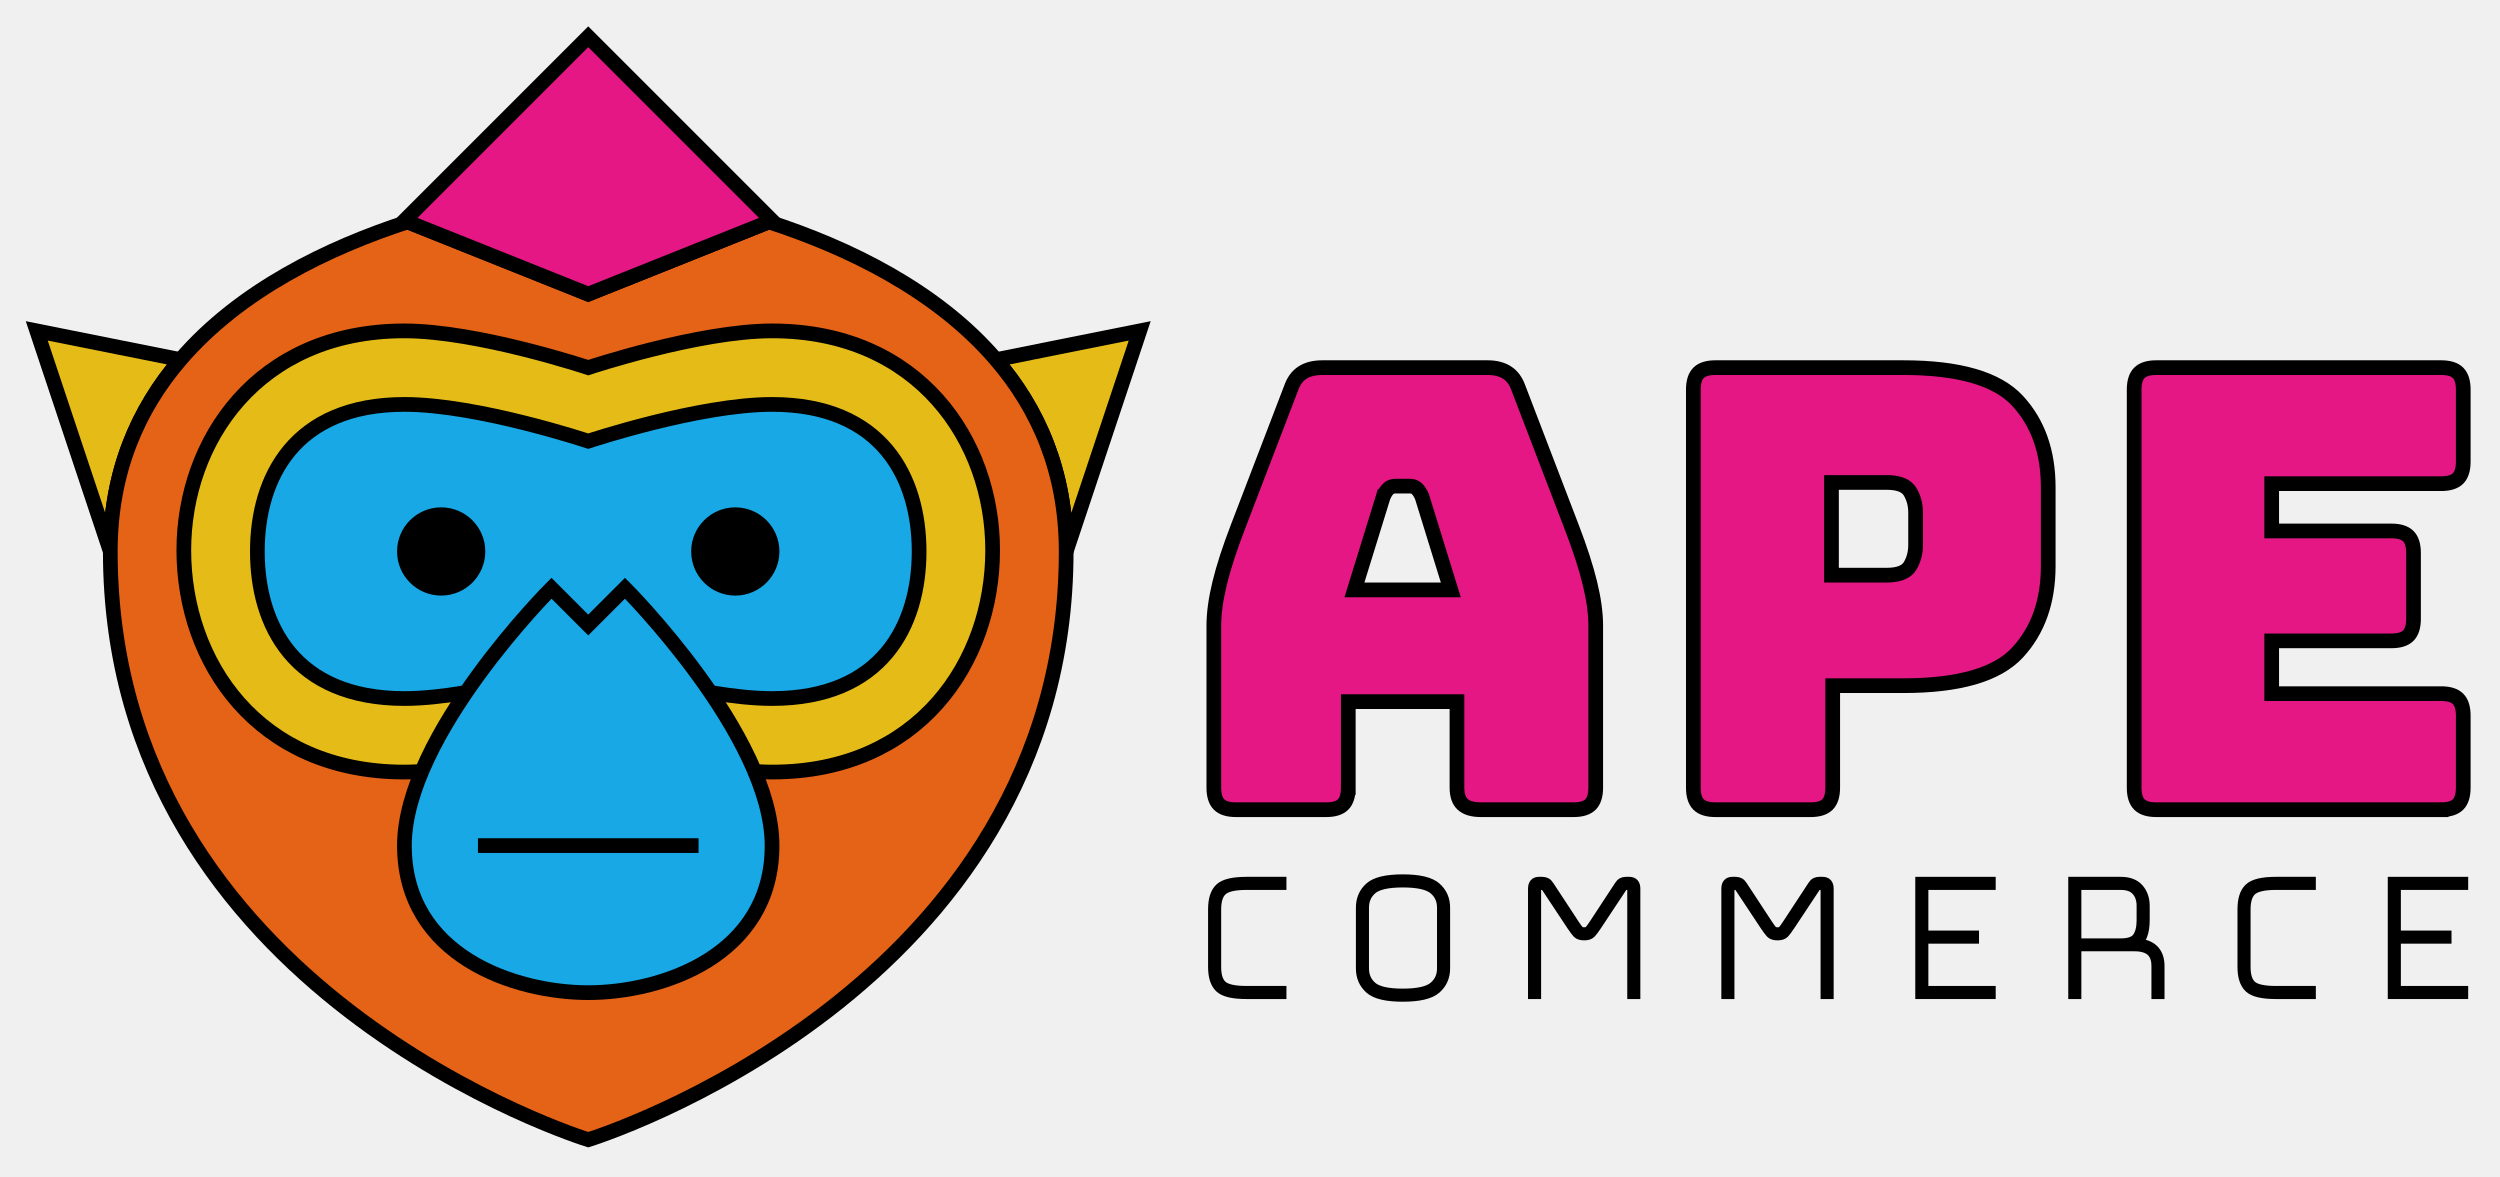
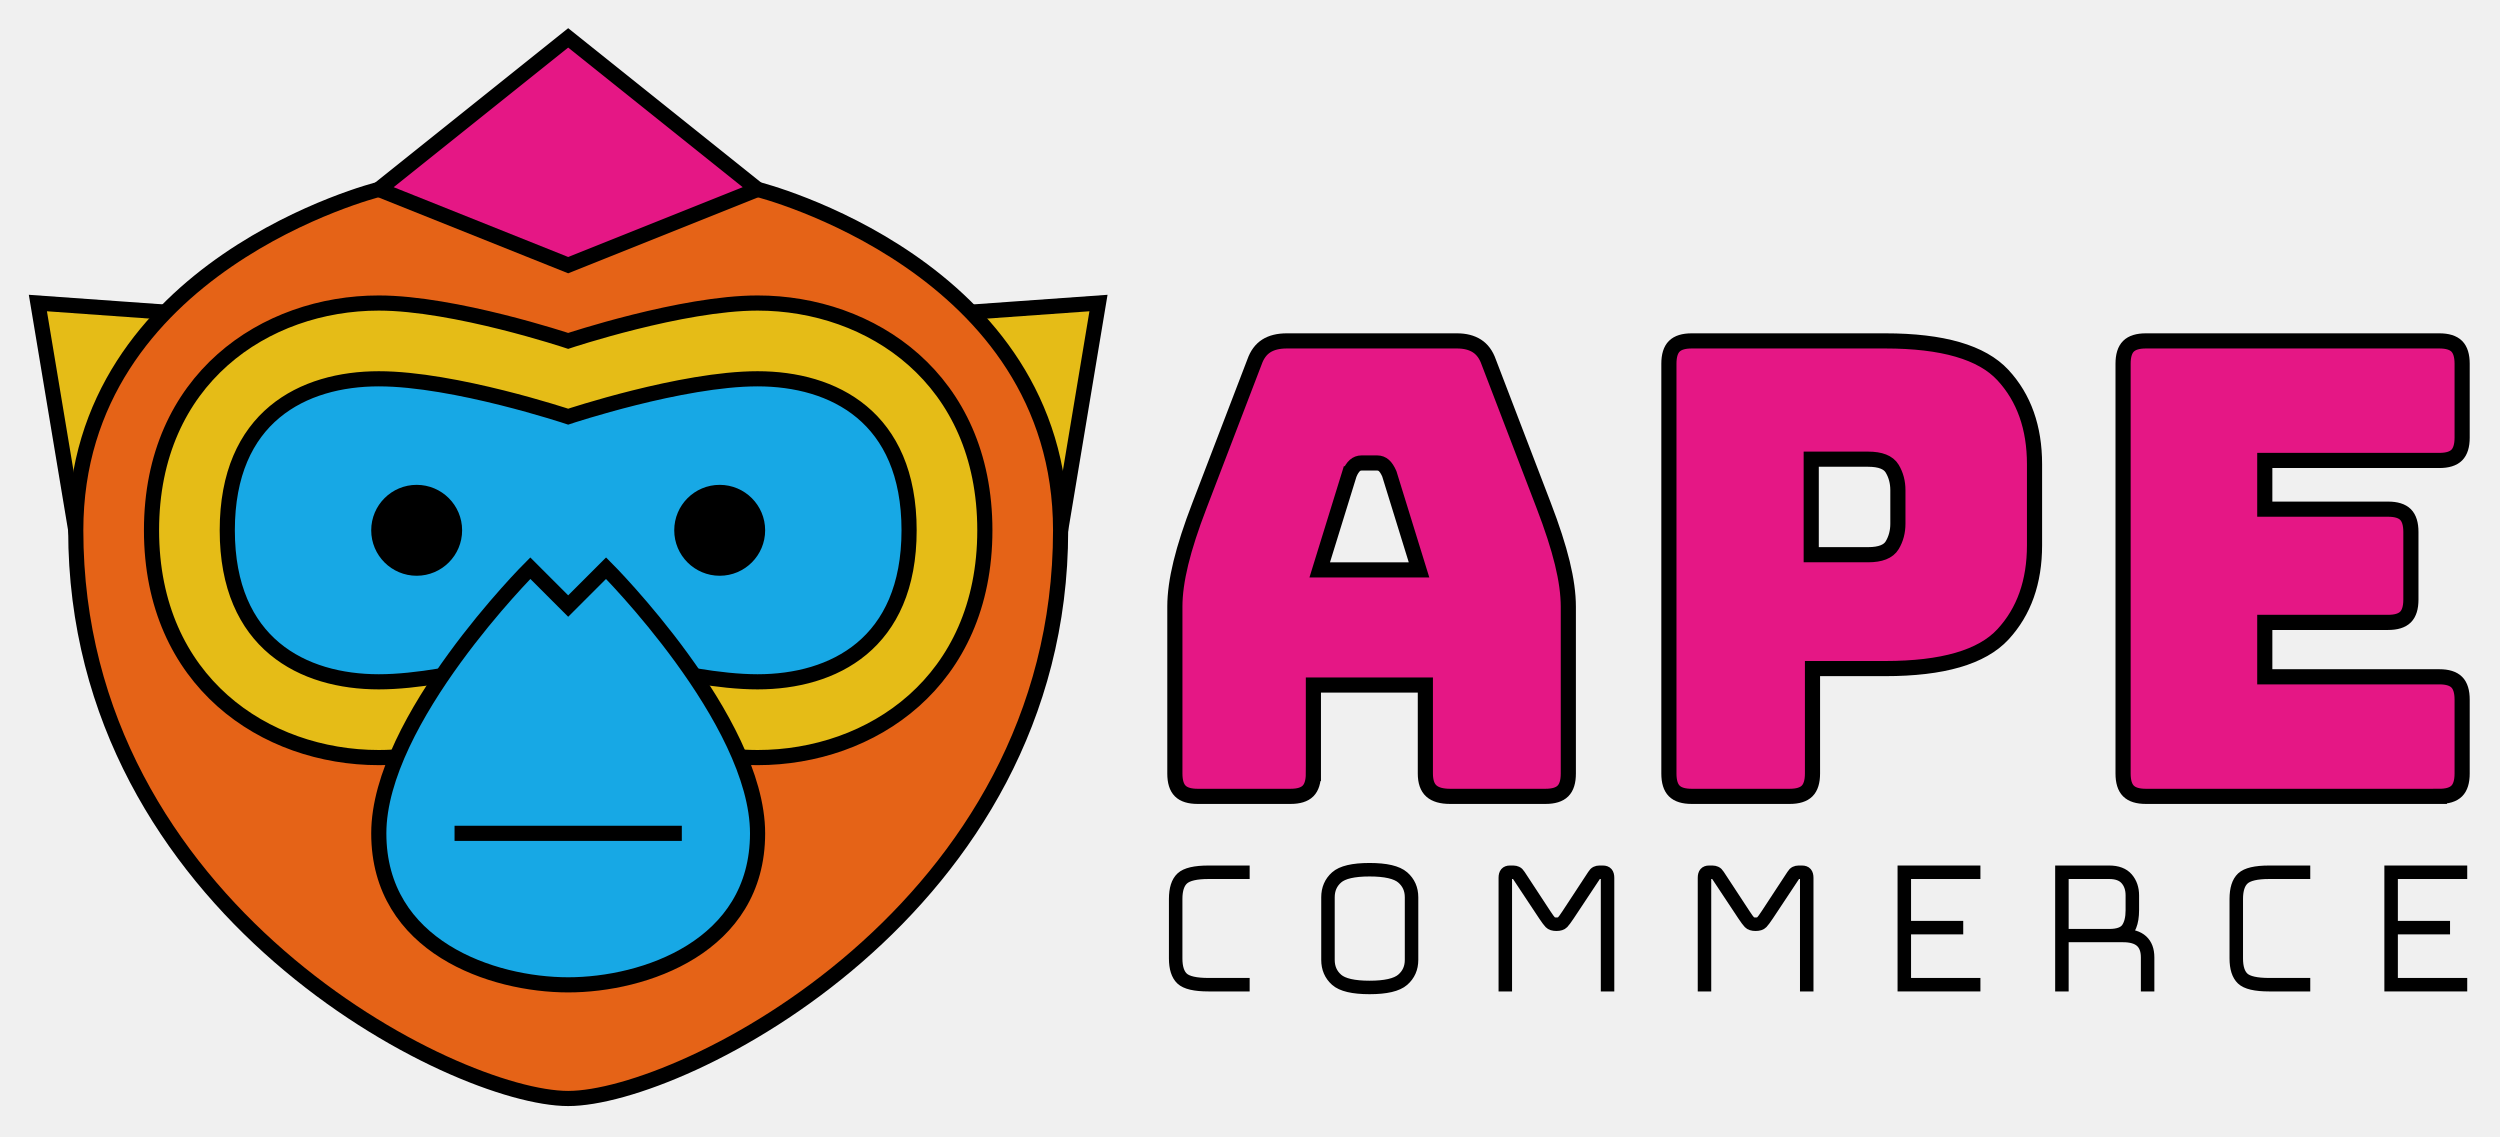
- <svg xmlns="http://www.w3.org/2000/svg" width="680" height="320" viewBox="0 0 680 320">
+ <svg xmlns="http://www.w3.org/2000/svg" width="660" height="300" viewBox="0 0 660 300">
  <defs>
    <style>
+       .c {
+         fill: #17a8e5;
+       }
+ 
      .c, .d, .e, .f, .g, .h, .i {
        stroke: #000;
        stroke-miterlimit: 10;
      }

-       .c, .d, .f, .g, .h, .i {
+       .c, .e, .f, .g, .h, .i {
        stroke-width: 4px;
      }

-       .c, .e {
+       .d {
        fill: none;
-       }
- 
-       .d {
-         fill: #17a8e5;
+         stroke-width: 3px;
      }

      .e {
-         stroke-width: 3px;
+         fill: #e51785;
      }

      .f {
-         fill: #e51785;
+         fill: #fff;
      }

      .g {
        fill: #e5bc17;
      }

      .h {
        fill: #e56317;
      }
    </style>
  </defs>
  <g id="a" data-name="horizontal">
    <g>
      <g>
-         <path class="e" d="m348.409,269.679v.56h-9.352c-3.622,0-6.02-.56-7.196-1.68-1.176-1.12-1.764-2.968-1.764-5.544v-15.68c0-2.65.597-4.536,1.792-5.656,1.194-1.12,3.584-1.68,7.168-1.68h9.352v.56h-9.352c-3.286,0-5.507.514-6.664,1.54-1.157,1.027-1.736,2.772-1.736,5.236v15.68c0,2.427.56,4.144,1.68,5.152,1.12,1.008,3.36,1.512,6.72,1.512h9.352Z" />
-         <path class="e" d="m392.929,263.407c0,2.24-.803,4.06-2.408,5.46-1.606,1.4-4.592,2.1-8.96,2.1-4.368,0-7.336-.7-8.904-2.1s-2.352-3.22-2.352-5.46v-16.52c0-2.24.784-4.06,2.352-5.46s4.536-2.1,8.904-2.1c4.368,0,7.354.7,8.96,2.1,1.604,1.4,2.408,3.22,2.408,5.46v16.52Zm-22.064,0c0,2.091.747,3.78,2.24,5.068,1.493,1.288,4.312,1.932,8.456,1.932,4.144,0,6.981-.644,8.512-1.932,1.53-1.288,2.296-2.977,2.296-5.068v-16.52c0-2.09-.766-3.78-2.296-5.068-1.531-1.288-4.368-1.932-8.512-1.932-4.144,0-6.963.644-8.456,1.932-1.494,1.288-2.24,2.978-2.24,5.068v16.52Z" />
-         <path class="e" d="m430.897,253.719c.672,0,1.157-.149,1.456-.448.298-.298.765-.933,1.4-1.904l6.832-10.416c.224-.373.476-.625.756-.756.28-.13.569-.196.868-.196h.952c.522,0,.905.14,1.148.42.243.28.364.719.364,1.316v28.504h-.56v-28.504c0-.298-.065-.569-.196-.812-.131-.242-.383-.364-.756-.364h-.84c-.262,0-.486.038-.672.112-.188.075-.392.299-.616.672l-6.832,10.304c-.672,1.008-1.186,1.699-1.54,2.072-.355.374-.943.56-1.764.56-.822,0-1.41-.187-1.764-.56-.355-.373-.868-1.064-1.54-2.072l-6.832-10.304c-.224-.373-.439-.597-.644-.672-.206-.075-.439-.112-.7-.112h-.84c-.374,0-.616.122-.728.364-.112.243-.168.514-.168.812v28.504h-.56v-28.504c0-.597.121-1.036.364-1.316.242-.28.606-.42,1.092-.42h.952c.298,0,.597.065.896.196.298.131.56.383.784.756l6.832,10.416c.634.971,1.101,1.606,1.4,1.904.298.299.784.448,1.456.448Z" />
-         <path class="e" d="m483.481,253.719c.672,0,1.157-.149,1.456-.448.298-.298.765-.933,1.4-1.904l6.832-10.416c.224-.373.476-.625.756-.756.28-.13.569-.196.868-.196h.952c.522,0,.905.14,1.148.42.243.28.364.719.364,1.316v28.504h-.56v-28.504c0-.298-.065-.569-.196-.812-.131-.242-.383-.364-.756-.364h-.84c-.262,0-.486.038-.672.112-.188.075-.392.299-.616.672l-6.832,10.304c-.672,1.008-1.186,1.699-1.54,2.072-.355.374-.943.56-1.764.56-.822,0-1.41-.187-1.764-.56-.355-.373-.868-1.064-1.54-2.072l-6.832-10.304c-.224-.373-.439-.597-.644-.672-.206-.075-.439-.112-.7-.112h-.84c-.374,0-.616.122-.728.364-.112.243-.168.514-.168.812v28.504h-.56v-28.504c0-.597.121-1.036.364-1.316.242-.28.606-.42,1.092-.42h.952c.298,0,.597.065.896.196.298.131.56.383.784.756l6.832,10.416c.634.971,1.101,1.606,1.4,1.904.298.299.784.448,1.456.448Z" />
-         <path class="e" d="m541.329,269.679v.56h-18.872v-30.24h18.872v.56h-18.312v14.056h13.776v.56h-13.776v14.504h18.312Z" />
-         <path class="e" d="m564.625,270.239h-.56v-30.24h12.768c2.165,0,3.77.607,4.816,1.82,1.044,1.213,1.568,2.735,1.568,4.564v3.864c0,1.718-.224,3.127-.672,4.228-.448,1.102-1.344,1.858-2.688,2.268h.616c2.277,0,3.976.514,5.096,1.54,1.12,1.027,1.68,2.511,1.68,4.452v7.504h-.56v-7.504c0-1.829-.504-3.201-1.512-4.116-1.008-.914-2.576-1.372-4.704-1.372h-15.848v12.992Zm12.208-29.68h-12.208v16.184h12.208c2.314,0,3.864-.56,4.648-1.68.784-1.12,1.176-2.707,1.176-4.76v-3.92c0-1.717-.476-3.117-1.428-4.2-.952-1.082-2.418-1.624-4.396-1.624Z" />
-         <path class="e" d="m628.408,269.679v.56h-9.352c-3.622,0-6.02-.56-7.196-1.68-1.176-1.12-1.764-2.968-1.764-5.544v-15.68c0-2.65.597-4.536,1.792-5.656,1.194-1.12,3.584-1.68,7.168-1.68h9.352v.56h-9.352c-3.286,0-5.507.514-6.664,1.54-1.157,1.027-1.736,2.772-1.736,5.236v15.68c0,2.427.56,4.144,1.68,5.152,1.12,1.008,3.36,1.512,6.72,1.512h9.352Z" />
-         <path class="e" d="m669.847,269.679v.56h-18.872v-30.24h18.872v.56h-18.312v14.056h13.776v.56h-13.776v14.504h18.312Z" />
+         <path class="d" d="m328.409,259.679v.56h-9.352c-3.622,0-6.02-.56-7.196-1.68-1.176-1.12-1.764-2.968-1.764-5.544v-15.68c0-2.65.597-4.536,1.792-5.656,1.194-1.12,3.584-1.68,7.168-1.68h9.352v.56h-9.352c-3.286,0-5.507.514-6.664,1.54-1.157,1.027-1.736,2.772-1.736,5.236v15.68c0,2.427.56,4.144,1.68,5.152,1.12,1.008,3.36,1.512,6.72,1.512h9.352Z" />
+         <path class="d" d="m372.929,253.407c0,2.24-.803,4.06-2.408,5.46-1.606,1.4-4.592,2.1-8.96,2.1-4.368,0-7.336-.7-8.904-2.1s-2.352-3.22-2.352-5.46v-16.52c0-2.24.784-4.06,2.352-5.46s4.536-2.1,8.904-2.1c4.368,0,7.354.7,8.96,2.1,1.604,1.4,2.408,3.22,2.408,5.46v16.52Zm-22.064,0c0,2.091.747,3.78,2.24,5.068,1.493,1.288,4.312,1.932,8.456,1.932,4.144,0,6.981-.644,8.512-1.932,1.53-1.288,2.296-2.977,2.296-5.068v-16.52c0-2.09-.766-3.78-2.296-5.068-1.531-1.288-4.368-1.932-8.512-1.932-4.144,0-6.963.644-8.456,1.932-1.494,1.288-2.24,2.978-2.24,5.068v16.52Z" />
+         <path class="d" d="m410.897,243.719c.672,0,1.157-.149,1.456-.448.298-.298.765-.933,1.4-1.904l6.832-10.416c.224-.373.476-.625.756-.756.28-.13.569-.196.868-.196h.952c.522,0,.905.14,1.148.42.243.28.364.719.364,1.316v28.504h-.56v-28.504c0-.298-.065-.569-.196-.812-.131-.242-.383-.364-.756-.364h-.84c-.262,0-.486.038-.672.112-.188.075-.392.299-.616.672l-6.832,10.304c-.672,1.008-1.186,1.699-1.54,2.072-.355.374-.943.56-1.764.56-.822,0-1.41-.187-1.764-.56-.355-.373-.868-1.064-1.54-2.072l-6.832-10.304c-.224-.373-.439-.597-.644-.672-.206-.075-.439-.112-.7-.112h-.84c-.374,0-.616.122-.728.364-.112.243-.168.514-.168.812v28.504h-.56v-28.504c0-.597.121-1.036.364-1.316.242-.28.606-.42,1.092-.42h.952c.298,0,.597.065.896.196.298.131.56.383.784.756l6.832,10.416c.634.971,1.101,1.606,1.4,1.904.298.299.784.448,1.456.448Z" />
+         <path class="d" d="m463.481,243.719c.672,0,1.157-.149,1.456-.448.298-.298.765-.933,1.4-1.904l6.832-10.416c.224-.373.476-.625.756-.756.28-.13.569-.196.868-.196h.952c.522,0,.905.14,1.148.42.243.28.364.719.364,1.316v28.504h-.56v-28.504c0-.298-.065-.569-.196-.812-.131-.242-.383-.364-.756-.364h-.84c-.262,0-.486.038-.672.112-.188.075-.392.299-.616.672l-6.832,10.304c-.672,1.008-1.186,1.699-1.54,2.072-.355.374-.943.56-1.764.56-.822,0-1.41-.187-1.764-.56-.355-.373-.868-1.064-1.54-2.072l-6.832-10.304c-.224-.373-.439-.597-.644-.672-.206-.075-.439-.112-.7-.112h-.84c-.374,0-.616.122-.728.364-.112.243-.168.514-.168.812v28.504h-.56v-28.504c0-.597.121-1.036.364-1.316.242-.28.606-.42,1.092-.42h.952c.298,0,.597.065.896.196.298.131.56.383.784.756l6.832,10.416c.634.971,1.101,1.606,1.4,1.904.298.299.784.448,1.456.448Z" />
+         <path class="d" d="m521.329,259.679v.56h-18.872v-30.24h18.872v.56h-18.312v14.056h13.776v.56h-13.776v14.504h18.312Z" />
+         <path class="d" d="m544.625,260.239h-.56v-30.24h12.768c2.165,0,3.77.607,4.816,1.82,1.044,1.213,1.568,2.735,1.568,4.564v3.864c0,1.718-.224,3.127-.672,4.228-.448,1.102-1.344,1.858-2.688,2.268h.616c2.277,0,3.976.514,5.096,1.54,1.12,1.027,1.68,2.511,1.68,4.452v7.504h-.56v-7.504c0-1.829-.504-3.201-1.512-4.116-1.008-.914-2.576-1.372-4.704-1.372h-15.848v12.992Zm12.208-29.68h-12.208v16.184h12.208c2.314,0,3.864-.56,4.648-1.68.784-1.12,1.176-2.707,1.176-4.76v-3.92c0-1.717-.476-3.117-1.428-4.2-.952-1.082-2.418-1.624-4.396-1.624Z" />
+         <path class="d" d="m608.408,259.679v.56h-9.352c-3.622,0-6.02-.56-7.196-1.68-1.176-1.12-1.764-2.968-1.764-5.544v-15.68c0-2.65.597-4.536,1.792-5.656,1.194-1.12,3.584-1.68,7.168-1.68h9.352v.56h-9.352c-3.286,0-5.507.514-6.664,1.54-1.157,1.027-1.736,2.772-1.736,5.236v15.68c0,2.427.56,4.144,1.68,5.152,1.12,1.008,3.36,1.512,6.72,1.512h9.352Z" />
+         <path class="d" d="m649.847,259.679v.56h-18.872v-30.24h18.872v.56h-18.312v14.056h13.776v.56h-13.776v14.504h18.312Z" />
      </g>
      <g>
-         <path class="f" d="m366.735,214.226c0,2.116-.475,3.648-1.419,4.593-.947.947-2.479,1.419-4.592,1.419h-24.549c-2.116,0-3.647-.472-4.592-1.419-.947-.945-1.419-2.477-1.419-4.593v-44.088c0-3.34.527-7.181,1.586-11.523,1.057-4.342,2.698-9.407,4.926-15.197l14.529-37.909c.668-1.892,1.696-3.283,3.089-4.175,1.391-.89,3.199-1.336,5.428-1.336h44.923c2.114,0,3.867.446,5.261,1.336,1.391.892,2.421,2.283,3.089,4.175l14.529,37.909c2.226,5.79,3.867,10.855,4.927,15.197,1.057,4.342,1.586,8.183,1.586,11.523v44.088c0,2.116-.475,3.648-1.419,4.593-.947.947-2.479,1.419-4.593,1.419h-25.217c-2.229,0-3.87-.472-4.927-1.419-1.059-.945-1.586-2.477-1.586-4.593v-23.38h-29.559v23.38Zm9.519-79.158l-7.849,25.384h26.219l-7.849-25.384c-.446-1.002-.918-1.725-1.419-2.171-.501-.444-1.085-.668-1.753-.668h-4.175c-.668,0-1.253.224-1.754.668-.501.446-.976,1.169-1.419,2.171Z" />
-         <path class="f" d="m492.486,220.238h-25.885c-2.116,0-3.648-.472-4.593-1.419-.947-.945-1.419-2.477-1.419-4.593v-108.216c0-2.114.472-3.645,1.419-4.592.945-.945,2.477-1.42,4.593-1.42h51.102c15.139,0,25.493,3.006,31.062,9.018,5.565,6.012,8.35,13.861,8.35,23.547v21.376c0,9.686-2.784,17.535-8.35,23.547-5.569,6.012-15.923,9.018-31.062,9.018h-19.205v27.722c0,2.116-.475,3.648-1.419,4.593-.947.947-2.479,1.419-4.593,1.419Zm5.678-89.011v25.217h15.03c3.228,0,5.344-.835,6.346-2.505,1.002-1.67,1.503-3.562,1.503-5.678v-8.851c0-2.113-.501-4.008-1.503-5.678s-3.118-2.505-6.346-2.505h-15.03Z" />
-         <path class="f" d="m663.993,220.238h-77.488c-2.116,0-3.648-.472-4.593-1.419-.947-.945-1.419-2.477-1.419-4.593v-108.216c0-2.114.472-3.645,1.419-4.592.945-.945,2.477-1.42,4.593-1.42h77.488c2.114,0,3.646.475,4.593,1.42.944.947,1.419,2.479,1.419,4.592v19.539c0,2.116-.475,3.648-1.419,4.592-.947.947-2.479,1.42-4.593,1.42h-46.092v12.859h32.565c2.113,0,3.645.475,4.592,1.419.945.947,1.419,2.479,1.419,4.592v17.869c0,2.116-.475,3.648-1.419,4.592-.947.947-2.479,1.42-4.592,1.42h-32.565v14.362h46.092c2.114,0,3.646.475,4.593,1.419.944.947,1.419,2.479,1.419,4.593v19.539c0,2.116-.475,3.648-1.419,4.593-.947.947-2.479,1.419-4.593,1.419Z" />
+         <path class="e" d="m346.735,204.226c0,2.116-.475,3.648-1.419,4.593-.947.947-2.479,1.419-4.592,1.419h-24.549c-2.116,0-3.647-.472-4.592-1.419-.947-.945-1.419-2.477-1.419-4.593v-44.088c0-3.34.527-7.181,1.586-11.523,1.057-4.342,2.698-9.407,4.926-15.197l14.529-37.909c.668-1.892,1.696-3.283,3.089-4.175,1.391-.89,3.199-1.336,5.428-1.336h44.923c2.114,0,3.867.446,5.261,1.336,1.391.892,2.421,2.283,3.089,4.175l14.529,37.909c2.226,5.79,3.867,10.855,4.927,15.197,1.057,4.342,1.586,8.183,1.586,11.523v44.088c0,2.116-.475,3.648-1.419,4.593-.947.947-2.479,1.419-4.593,1.419h-25.217c-2.229,0-3.87-.472-4.927-1.419-1.059-.945-1.586-2.477-1.586-4.593v-23.38h-29.559v23.38Zm9.519-79.158l-7.849,25.384h26.219l-7.849-25.384c-.446-1.002-.918-1.725-1.419-2.171-.501-.444-1.085-.668-1.753-.668h-4.175c-.668,0-1.253.224-1.754.668-.501.446-.976,1.169-1.419,2.171Z" />
+         <path class="e" d="m472.486,210.238h-25.885c-2.116,0-3.648-.472-4.593-1.419-.947-.945-1.419-2.477-1.419-4.593v-108.216c0-2.114.472-3.645,1.419-4.592.945-.945,2.477-1.42,4.593-1.42h51.102c15.139,0,25.493,3.006,31.062,9.018,5.565,6.012,8.35,13.861,8.35,23.547v21.376c0,9.686-2.784,17.535-8.35,23.547-5.569,6.012-15.923,9.018-31.062,9.018h-19.205v27.722c0,2.116-.475,3.648-1.419,4.593-.947.947-2.479,1.419-4.593,1.419Zm5.678-89.011v25.217h15.03c3.228,0,5.344-.835,6.346-2.505,1.002-1.67,1.503-3.562,1.503-5.678v-8.851c0-2.113-.501-4.008-1.503-5.678s-3.118-2.505-6.346-2.505h-15.03Z" />
+         <path class="e" d="m643.993,210.238h-77.488c-2.116,0-3.648-.472-4.593-1.419-.947-.945-1.419-2.477-1.419-4.593v-108.216c0-2.114.472-3.645,1.419-4.592.945-.945,2.477-1.42,4.593-1.42h77.488c2.114,0,3.646.475,4.593,1.42.944.947,1.419,2.479,1.419,4.592v19.539c0,2.116-.475,3.648-1.419,4.592-.947.947-2.479,1.42-4.593,1.42h-46.092v12.859h32.565c2.113,0,3.645.475,4.592,1.419.945.947,1.419,2.479,1.419,4.592v17.869c0,2.116-.475,3.648-1.419,4.592-.947.947-2.479,1.42-4.592,1.42h-32.565v14.362h46.092c2.114,0,3.646.475,4.593,1.419.944.947,1.419,2.479,1.419,4.593v19.539c0,2.116-.475,3.648-1.419,4.593-.947.947-2.479,1.419-4.593,1.419Z" />
      </g>
    </g>
  </g>
  <g id="b" data-name="logo">
-     <path class="g" d="m49.08,97.82c-11.5,13.39-19.08,30.45-19.08,52.18l-20-60,39.08,7.82Z" />
-     <path class="g" d="m310,90l-20,60c0-21.73-7.58-38.79-19.08-52.18l39.08-7.82Z" />
-     <path class="h" d="m290,150c0,120-130,160-130,160,0,0-130-40-130-160,0-21.73,7.58-38.79,19.08-52.18,16.21-18.89,40.24-30.46,61.79-37.47l49.13,19.65,49.13-19.65c21.55,7.01,45.58,18.58,61.79,37.47,11.5,13.39,19.08,30.45,19.08,52.18Z" />
-     <polygon class="f" points="210 60 209.13 60.35 160 80 110.87 60.35 110 60 160 10 210 60" />
-     <path class="g" d="m269.998,149.665c-.001,30.335-19.999,60.335-59.973,60.335-20.025,0-50.025-10-50.025-10,0,0-30,10-50.027,10-39.974,0-59.974-30-59.973-60.334.001-29.666,19.999-59.666,59.999-59.666,20.001-0,50.001,10,50.001,10,0,0,30-10,49.999-10,40,0,60,30,59.999,59.665Z" />
-     <path class="d" d="m250,150c0,20-10,40-40,40-20,0-50-10-50-10,0,0-30,10-50,10-30,0-40-20-40-40s10-40,40-40c20,0,50,10,50,10,0,0,30-10,50-10,30,0,40,20,40,40Z" />
-     <path class="d" d="m210,230c0,30-30,40-50,40s-50-10-50-40,40-70,40-70l10,10,10-10s40,40,40,70Z" />
-     <line class="c" x1="130" y1="230" x2="190" y2="230" />
-     <circle class="i" cx="200" cy="150" r="10" />
-     <circle class="i" cx="120" cy="150" r="10" />
+     <polygon class="g" points="10 80 150 90 290 80 280 140 20 140 10 80" />
+     <path class="h" d="m200,50s80,20,80,90c0,100-100,150-130,150S20,240,20,140c0-70,80-90,80-90,0,0,100,0,100,0Z" />
+     <polygon class="e" points="150 10 200 50 150 70 100 50 150 10" />
+     <path class="g" d="m150,90s30-10,50-10c30,0,60,20,60,60s-30,60-60,60c-20,0-50-10-50-10,0,0-30,10-50,10-30,0-60-20-60-60s30-60,60-60c20,0,50,10,50,10Z" />
+     <path class="c" d="m150,110s30-10,50-10,40,10,40,40-20,40-40,40-50-10-50-10c0,0-30,10-50,10s-40-10-40-40,20-40,40-40,50,10,50,10Z" />
+     <path class="c" d="m150,160l10-10s40,40,40,70-30,40-50,40-50-10-50-40,40-70,40-70l10,10Z" />
+     <line class="f" x1="120" y1="220" x2="180" y2="220" />
+     <circle class="i" cx="110" cy="140" r="10" />
+     <circle class="i" cx="190" cy="140" r="10" />
  </g>
</svg>
